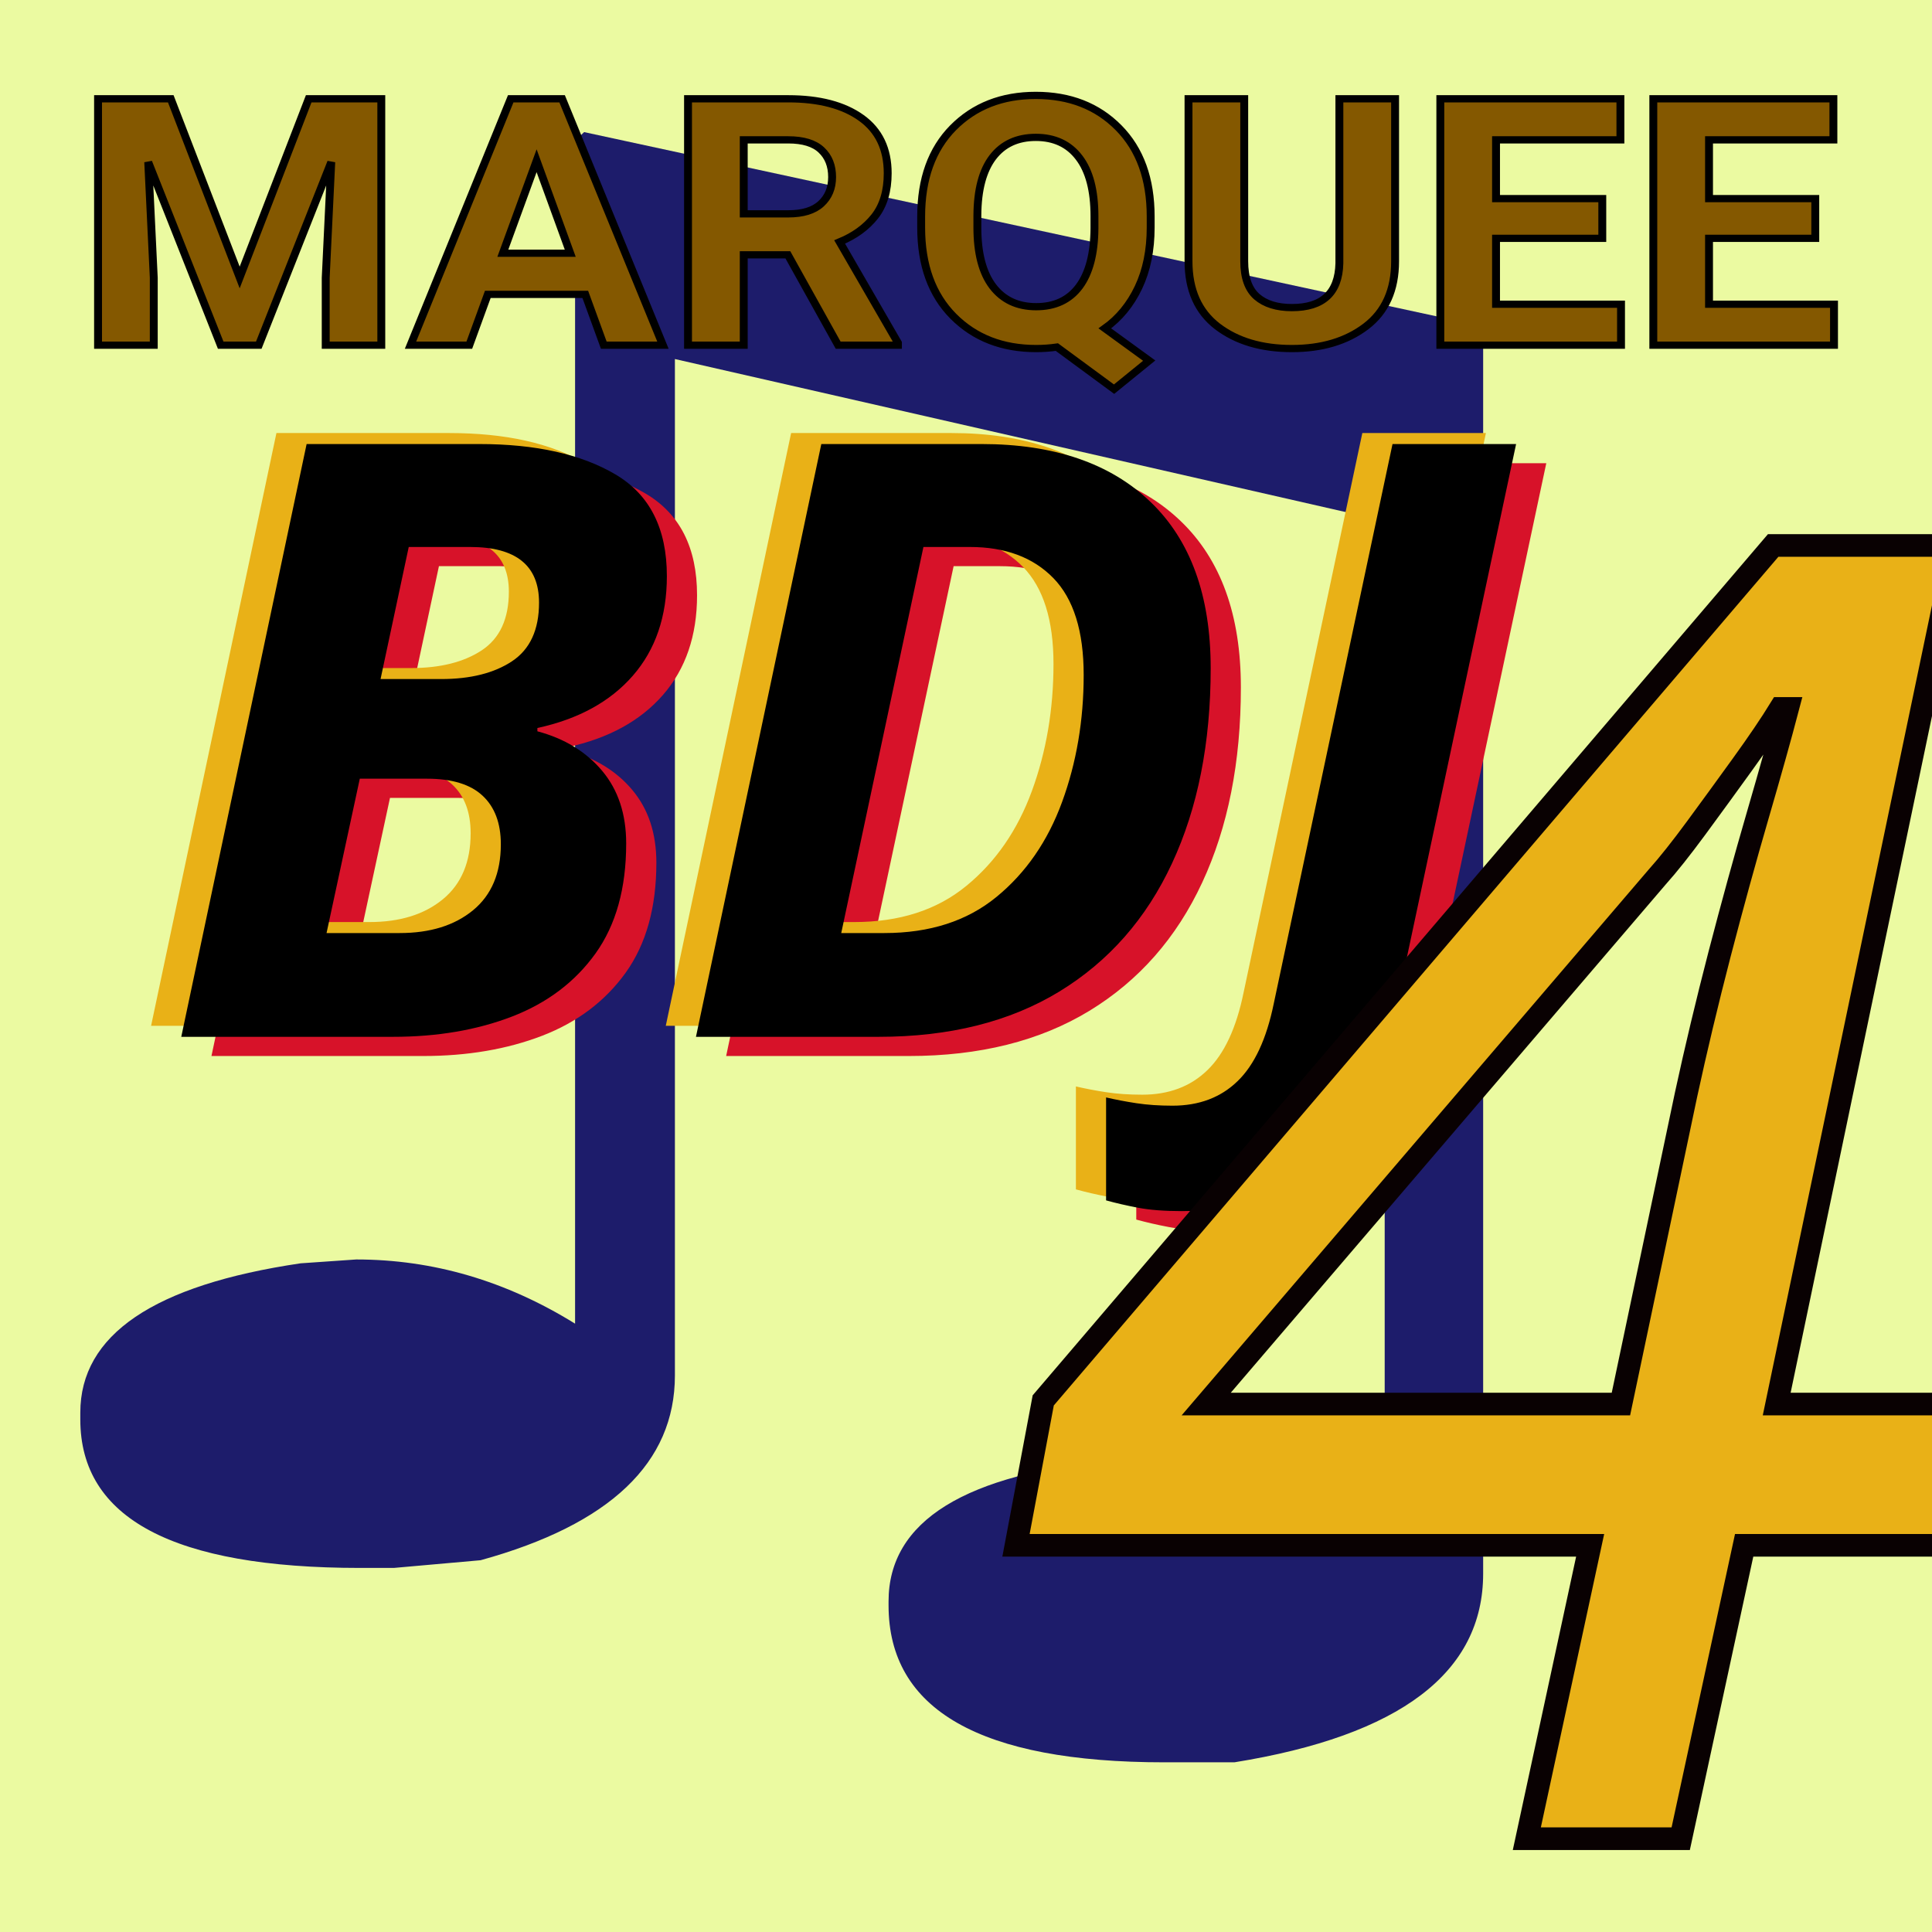
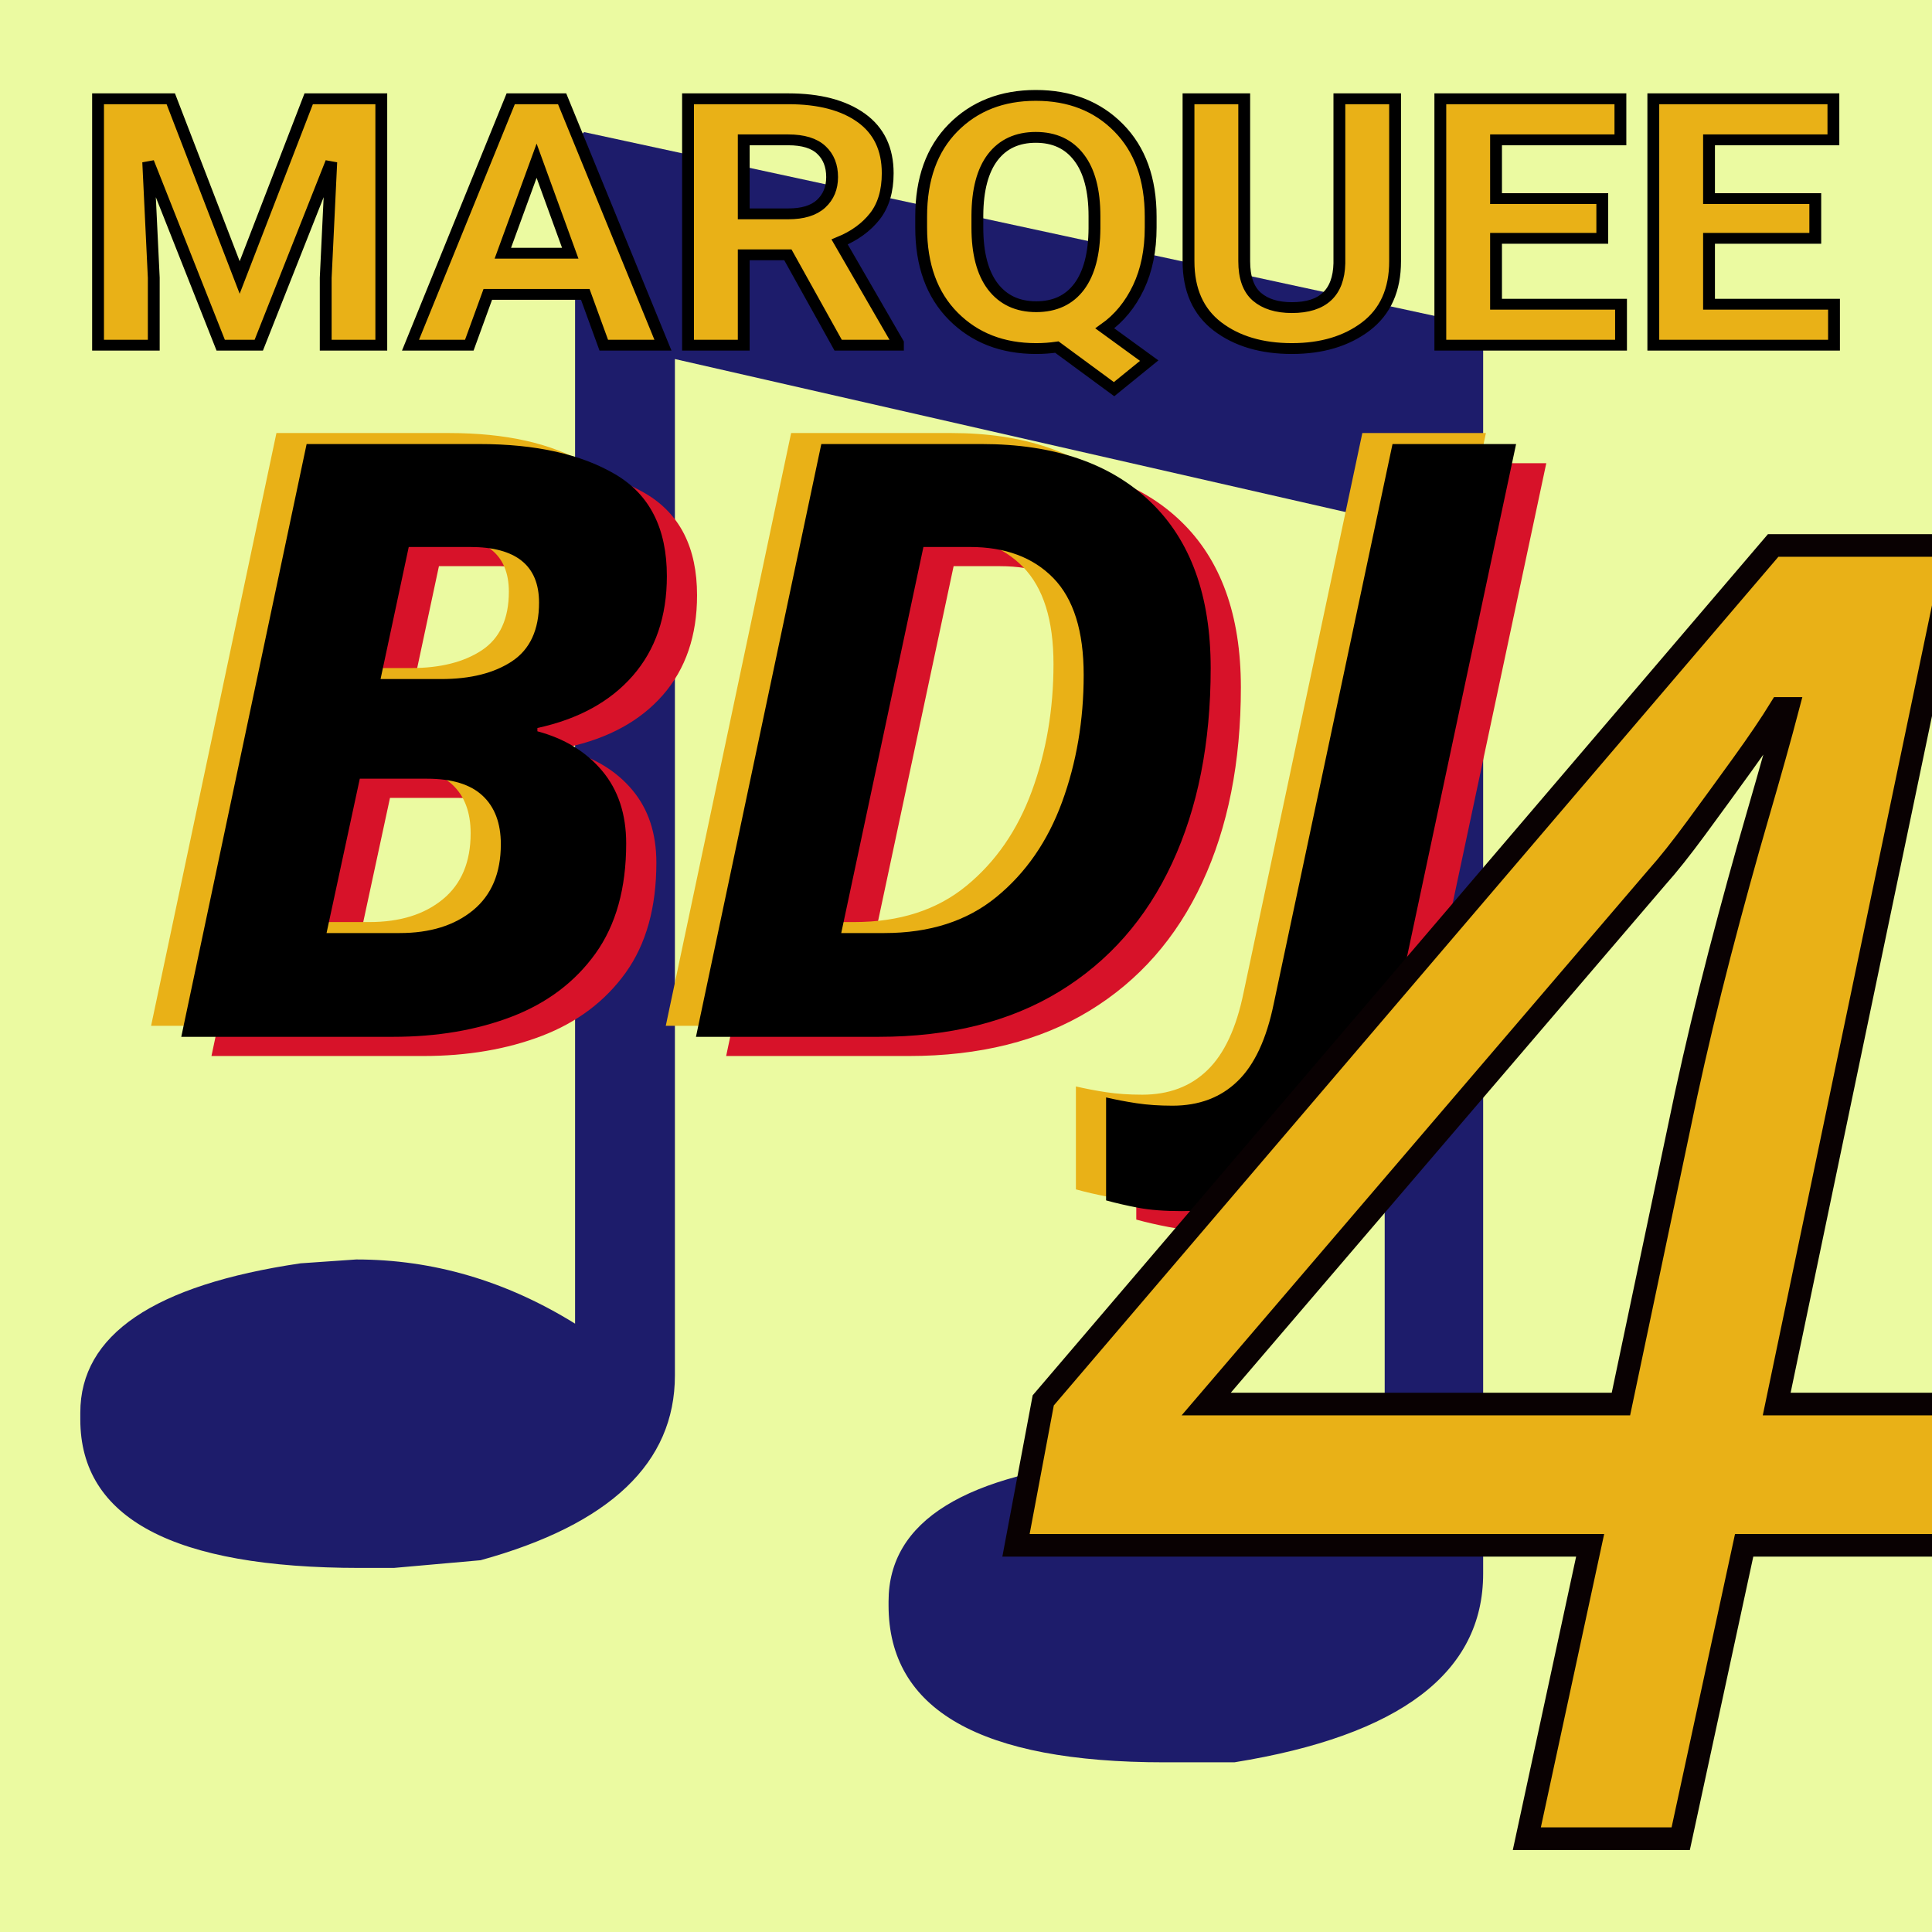
<svg xmlns="http://www.w3.org/2000/svg" xmlns:xlink="http://www.w3.org/1999/xlink" width="256" height="256" id="svg4756" version="1.1" viewBox="0 0 256 256">
  <defs id="defs4758">
    <linearGradient id="linearGradient853">
      <stop style="stop-color:#e9b117;stop-opacity:1;" offset="0" id="stop849" />
      <stop style="stop-color:#e9b117;stop-opacity:0;" offset="1" id="stop851" />
    </linearGradient>
    <linearGradient xlink:href="#linearGradient853" id="linearGradient855" x1="19.594" y1="42.477" x2="241.648" y2="42.477" gradientUnits="userSpaceOnUse" />
  </defs>
  <g id="layer5" style="display:inline" transform="translate(-8.53334,-8.53334)">
    <rect style="opacity:1;fill:#e7f98b;fill-opacity:0.81;stroke:none;stroke-width:0;stroke-miterlimit:4;stroke-dasharray:none;stroke-opacity:1" id="rect4218" width="256" height="256" x="8.533" y="8.533" />
  </g>
  <g id="layer1" transform="translate(-8.53334,183.4667)" style="display:inline">
    <text xml:space="preserve" style="font-style:normal;font-variant:normal;font-weight:normal;font-stretch:normal;font-size:9.453px;line-height:0%;font-family:'Droid Serif';-inkscape-font-specification:'Droid Serif';text-align:start;letter-spacing:0px;word-spacing:0px;writing-mode:lr-tb;text-anchor:start;fill:#1d1c6b;fill-opacity:1;stroke:none;stroke-width:0.788px;stroke-linecap:butt;stroke-linejoin:miter;stroke-opacity:1" x="-39.013" y="27.359" id="text4173" transform="scale(1.162914,0.859909)">
      <tspan id="tspan4175" x="-39.013" y="27.359" style="font-style:normal;font-variant:normal;font-weight:normal;font-stretch:normal;font-size:302.285px;line-height:125%;font-family:'Droid Serif';-inkscape-font-specification:'Droid Serif';text-align:start;writing-mode:lr-tb;text-anchor:start;fill:#1d1c6b;fill-opacity:1;stroke-width:0.788px">♫</tspan>
    </text>
  </g>
  <g id="layer4" style="display:inline" transform="translate(-8.53334,-8.53334)">
    <g id="g39" transform="translate(5.517523,-12.83611)">
      <text id="text4150" y="161.295" x="28.175" style="font-style:normal;font-weight:normal;line-height:0%;font-family:sans-serif;letter-spacing:0px;word-spacing:0px;display:inline;fill:#d71229;fill-opacity:1;stroke:none;stroke-width:1px;stroke-linecap:butt;stroke-linejoin:miter;stroke-opacity:1" xml:space="preserve">
        <tspan style="font-style:italic;font-variant:normal;font-weight:bold;font-stretch:normal;font-size:110px;line-height:1.25;font-family:Kinnari;-inkscape-font-specification:'Kinnari Bold Italic';fill:#d71229;fill-opacity:1" y="161.295" x="28.175" id="tspan4152">BDJ</tspan>
      </text>
      <text id="text4150-7" y="157.295" x="20.175" style="font-style:normal;font-weight:normal;line-height:0%;font-family:sans-serif;letter-spacing:0px;word-spacing:0px;display:inline;fill:#e9b117;fill-opacity:1;stroke:none;stroke-width:1px;stroke-linecap:butt;stroke-linejoin:miter;stroke-opacity:1" xml:space="preserve">
        <tspan style="font-style:italic;font-variant:normal;font-weight:bold;font-stretch:normal;font-size:110px;line-height:1.25;font-family:Kinnari;-inkscape-font-specification:'Kinnari Bold Italic';fill:#e9b117;fill-opacity:1" y="157.295" x="20.175" id="tspan4152-5">BDJ</tspan>
      </text>
      <text id="text4150-6" y="158.755" x="24.175" style="font-style:normal;font-weight:normal;line-height:0%;font-family:sans-serif;letter-spacing:0px;word-spacing:0px;display:inline;fill:#000000;fill-opacity:1;stroke:none;stroke-width:1px;stroke-linecap:butt;stroke-linejoin:miter;stroke-opacity:1" xml:space="preserve">
        <tspan style="font-style:italic;font-variant:normal;font-weight:bold;font-stretch:normal;font-size:110px;line-height:1.25;font-family:Kinnari;-inkscape-font-specification:'Kinnari Bold Italic'" y="158.755" x="24.175" id="tspan4152-4">BDJ</tspan>
      </text>
    </g>
  </g>
  <g id="layer7">
    <text xml:space="preserve" style="font-style:normal;font-weight:normal;font-size:240px;line-height:1.25;font-family:sans-serif;letter-spacing:0px;word-spacing:0px;fill:#e9b117;fill-opacity:1;stroke:#090102;stroke-width:3;stroke-linecap:butt;stroke-miterlimit:4;stroke-dasharray:none;stroke-opacity:1" x="133.189" y="243.637" id="text67795">
      <tspan id="tspan67793" x="133.189" y="243.637" style="font-style:italic;font-variant:normal;font-weight:normal;font-stretch:normal;font-size:240px;font-family:'Chancery Uralic';-inkscape-font-specification:'Chancery Uralic Italic';fill:#e9b117;fill-opacity:1;stroke:#090102;stroke-width:3;stroke-linecap:butt;stroke-miterlimit:4;stroke-dasharray:none;stroke-opacity:1">4</tspan>
    </text>
  </g>
-   <g id="layer6" style="display:none" transform="translate(-8.53334,-8.53334)">
-     <text xml:space="preserve" style="font-style:normal;font-weight:normal;font-size:53.333px;line-height:0%;font-family:sans-serif;letter-spacing:0px;word-spacing:0px;fill:#e9b117;fill-opacity:1;stroke:#000000;stroke-width:2;stroke-linecap:butt;stroke-linejoin:miter;stroke-miterlimit:4;stroke-dasharray:none;stroke-opacity:1" x="24.436" y="56.727" id="text4153" transform="scale(1.045264,0.9566965)">
-       <tspan id="tspan4155" x="24.436" y="56.727" style="font-style:normal;font-variant:normal;font-weight:bold;font-stretch:normal;font-size:53.333px;line-height:1.25;font-family:Roboto;-inkscape-font-specification:'Roboto Bold';stroke:#000000;stroke-width:2;stroke-miterlimit:4;stroke-dasharray:none;stroke-opacity:1">INSTALL</tspan>
-     </text>
-   </g>
  <g id="g75574" style="display:inline" transform="translate(-8.53334,-8.53334)">
-     <text xml:space="preserve" style="font-style:normal;font-weight:normal;font-size:48px;line-height:0%;font-family:sans-serif;letter-spacing:0px;word-spacing:0px;display:inline;fill:#303030;fill-opacity:0.186;stroke:#000000;stroke-width:1;stroke-linecap:butt;stroke-linejoin:miter;stroke-miterlimit:4;stroke-dasharray:none;stroke-opacity:1" x="17.547" y="56.727" id="text75572" transform="scale(1.045264,0.9566965)">
-       <tspan id="tspan75570" x="17.547" y="56.727" style="font-style:normal;font-variant:normal;font-weight:bold;font-stretch:normal;font-size:48px;line-height:1.25;font-family:Roboto;-inkscape-font-specification:'Roboto Bold';fill:#845800;fill-opacity:1;stroke:#000000;stroke-width:1;stroke-miterlimit:4;stroke-dasharray:none;stroke-opacity:1">MARQUEE</tspan>
-     </text>
-   </g>
-   <g id="g75580" style="display:none" transform="translate(-8.53334,-8.53334)">
-     <text xml:space="preserve" style="font-style:normal;font-weight:normal;font-size:42.667px;line-height:0%;font-family:sans-serif;letter-spacing:0px;word-spacing:0px;fill:#e9b117;fill-opacity:1;stroke:#000000;stroke-width:2;stroke-linecap:butt;stroke-linejoin:miter;stroke-miterlimit:4;stroke-dasharray:none;stroke-opacity:1" x="14.308" y="56.727" id="text75578" transform="scale(1.045264,0.9566965)">
-       <tspan id="tspan75576" x="14.308" y="56.727" style="font-style:normal;font-variant:normal;font-weight:bold;font-stretch:normal;font-size:42.667px;line-height:1.25;font-family:Roboto;-inkscape-font-specification:'Roboto Bold';stroke:#000000;stroke-width:2;stroke-miterlimit:4;stroke-dasharray:none;stroke-opacity:1">CONFIGURE</tspan>
-     </text>
-   </g>
-   <g id="g40506" style="display:none" transform="translate(-8.53334,-8.53334)">
-     <text xml:space="preserve" style="font-style:normal;font-weight:normal;font-size:53.333px;line-height:0%;font-family:sans-serif;letter-spacing:0px;word-spacing:0px;fill:#e9b117;fill-opacity:1;stroke:#000000;stroke-width:2;stroke-linecap:butt;stroke-linejoin:miter;stroke-miterlimit:4;stroke-dasharray:none;stroke-opacity:1" x="18.043" y="56.727" id="text40504" transform="scale(1.045264,0.9566965)">
-       <tspan id="tspan40502" x="18.043" y="56.727" style="font-style:normal;font-variant:normal;font-weight:bold;font-stretch:normal;font-size:53.333px;line-height:1.25;font-family:Roboto;-inkscape-font-specification:'Roboto Bold';stroke:#000000;stroke-width:2;stroke-miterlimit:4;stroke-dasharray:none;stroke-opacity:1">MANAGE</tspan>
+     <text xml:space="preserve" style="font-style:normal;font-weight:normal;font-size:48px;line-height:0%;font-family:sans-serif;letter-spacing:0px;word-spacing:0px;display:inline;fill:#e9b117;fill-opacity:1;stroke:#000000;stroke-width:1.5;stroke-linecap:butt;stroke-linejoin:miter;stroke-miterlimit:4;stroke-dasharray:none;stroke-opacity:1" x="17.547" y="56.727" id="text75572" transform="scale(1.045264,0.9566965)">
+       <tspan id="tspan75570" x="17.547" y="56.727" style="font-style:normal;font-variant:normal;font-weight:bold;font-stretch:normal;font-size:48px;line-height:1.25;font-family:Roboto;-inkscape-font-specification:'Roboto Bold';fill:#e9b117;fill-opacity:1;stroke:#000000;stroke-width:1.5;stroke-miterlimit:4;stroke-dasharray:none;stroke-opacity:1">MARQUEE</tspan>
    </text>
  </g>
</svg>
